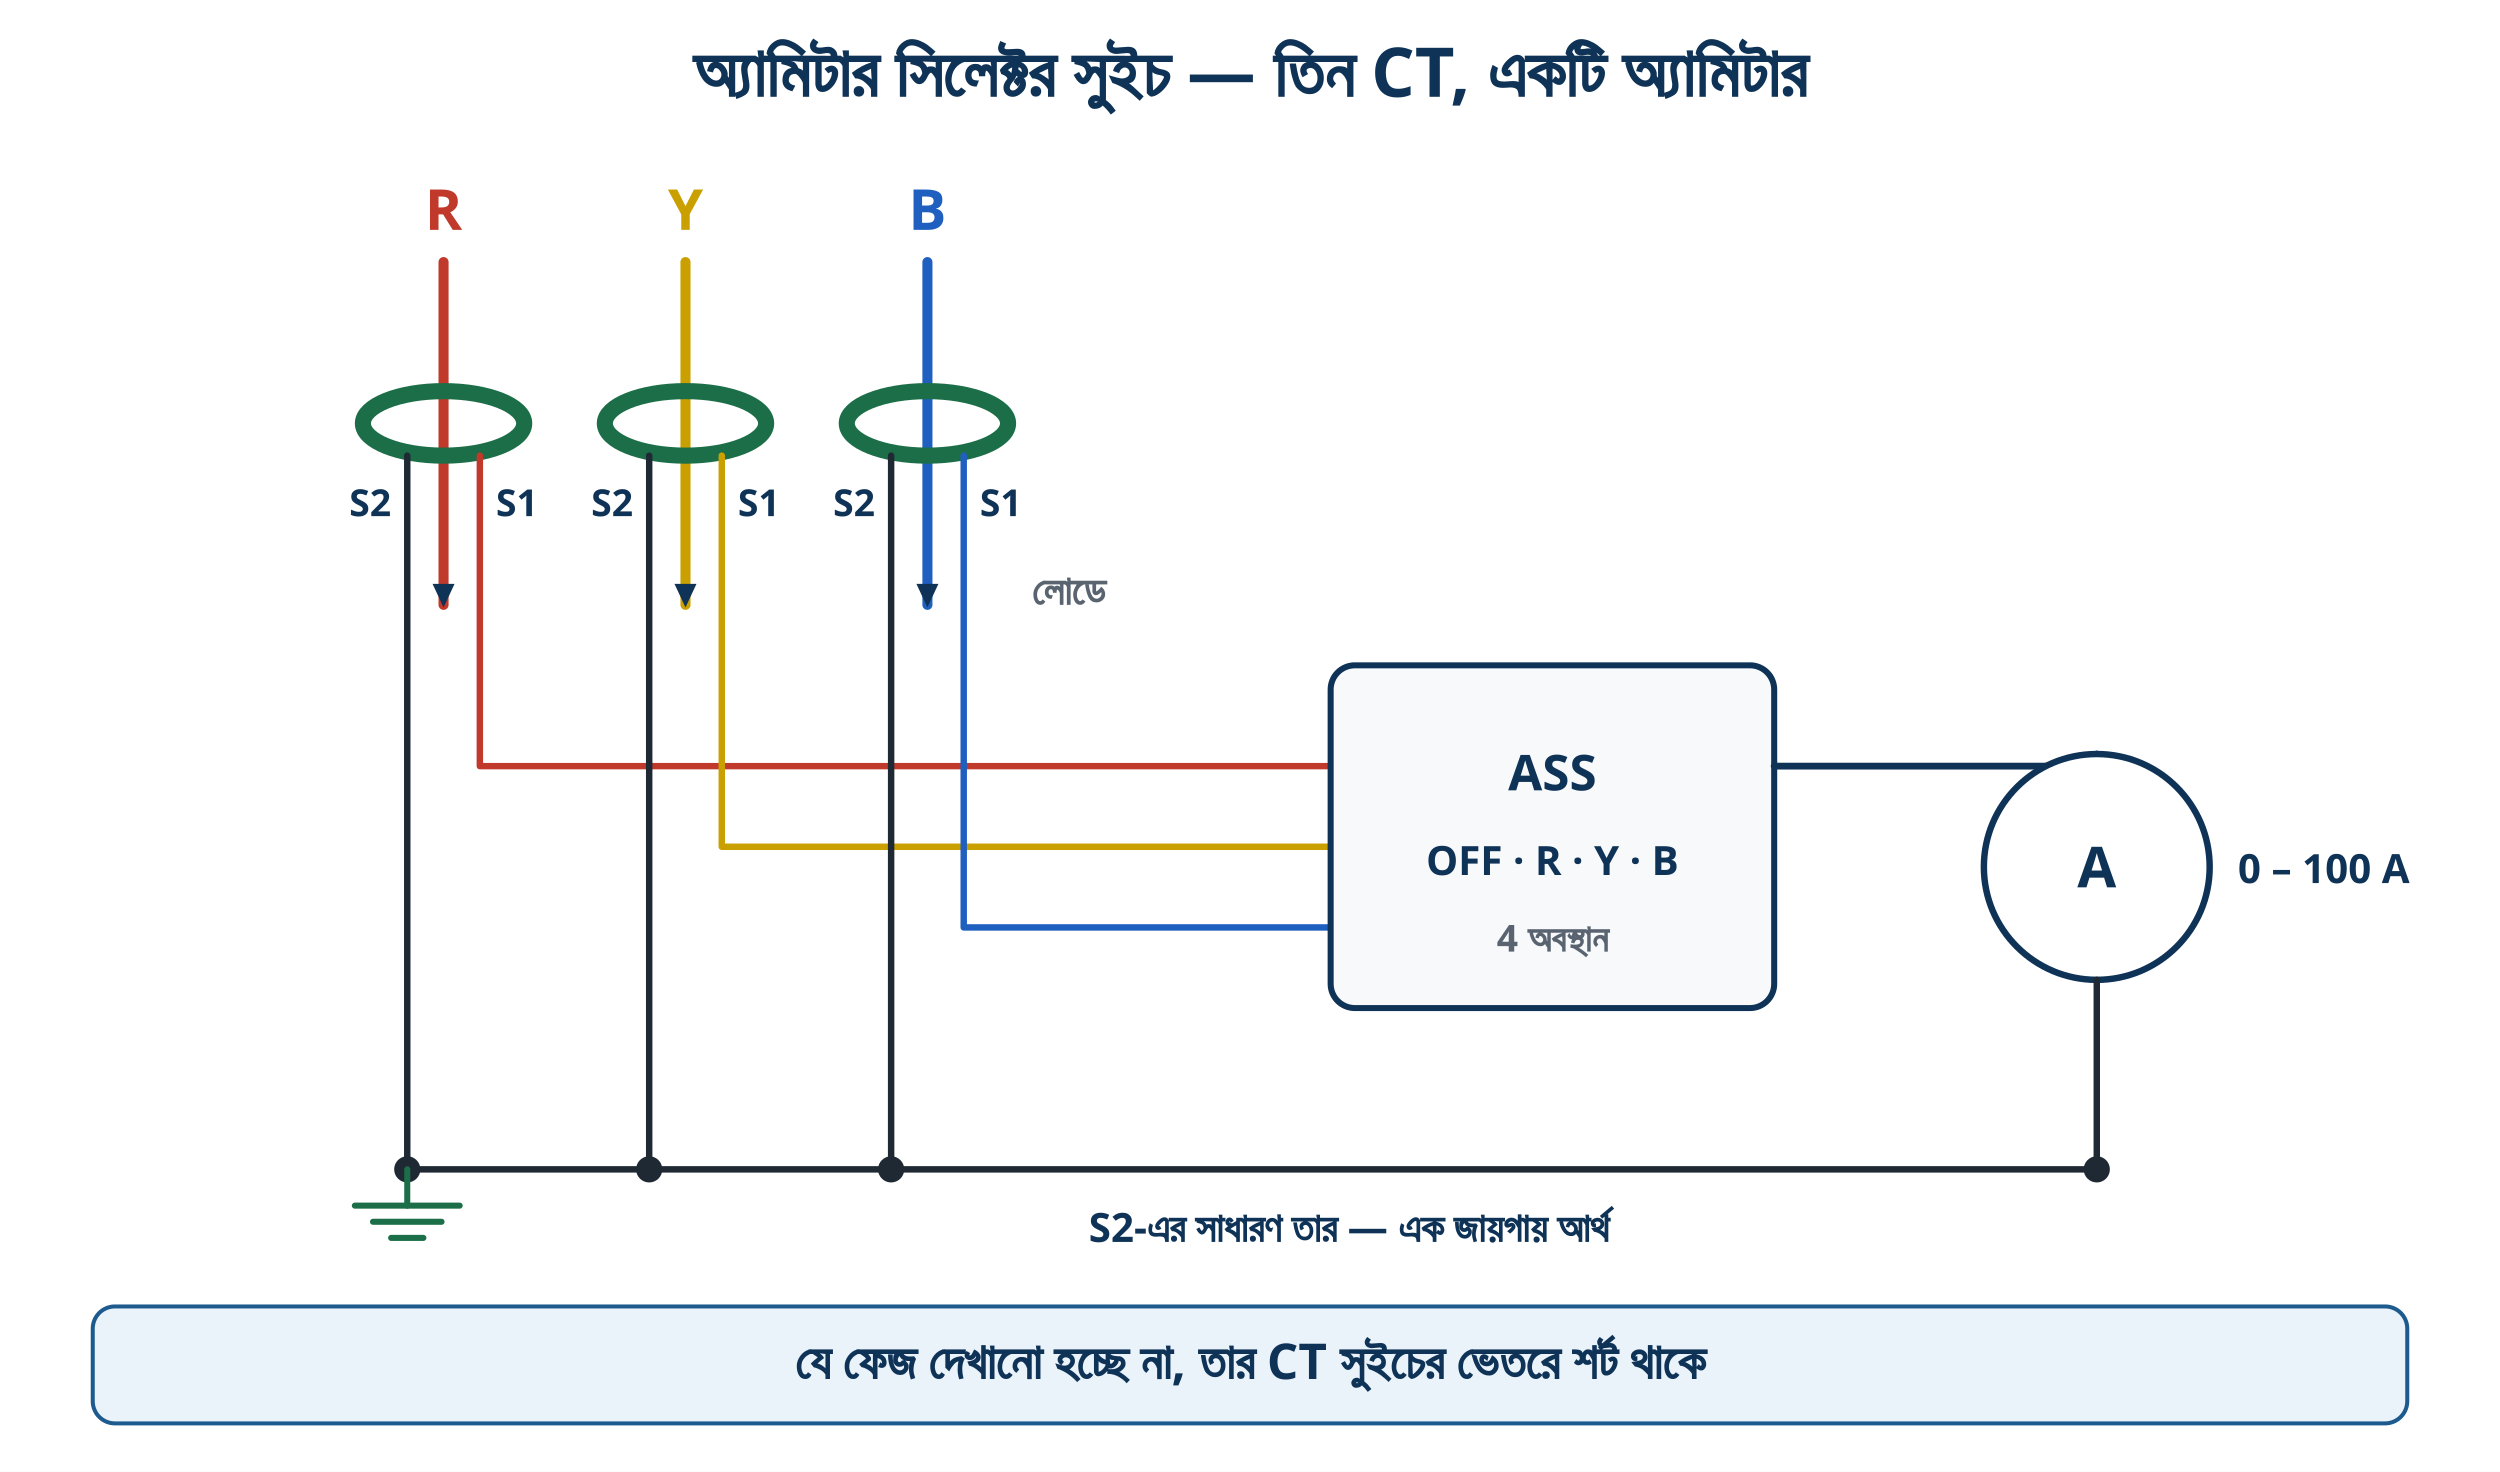
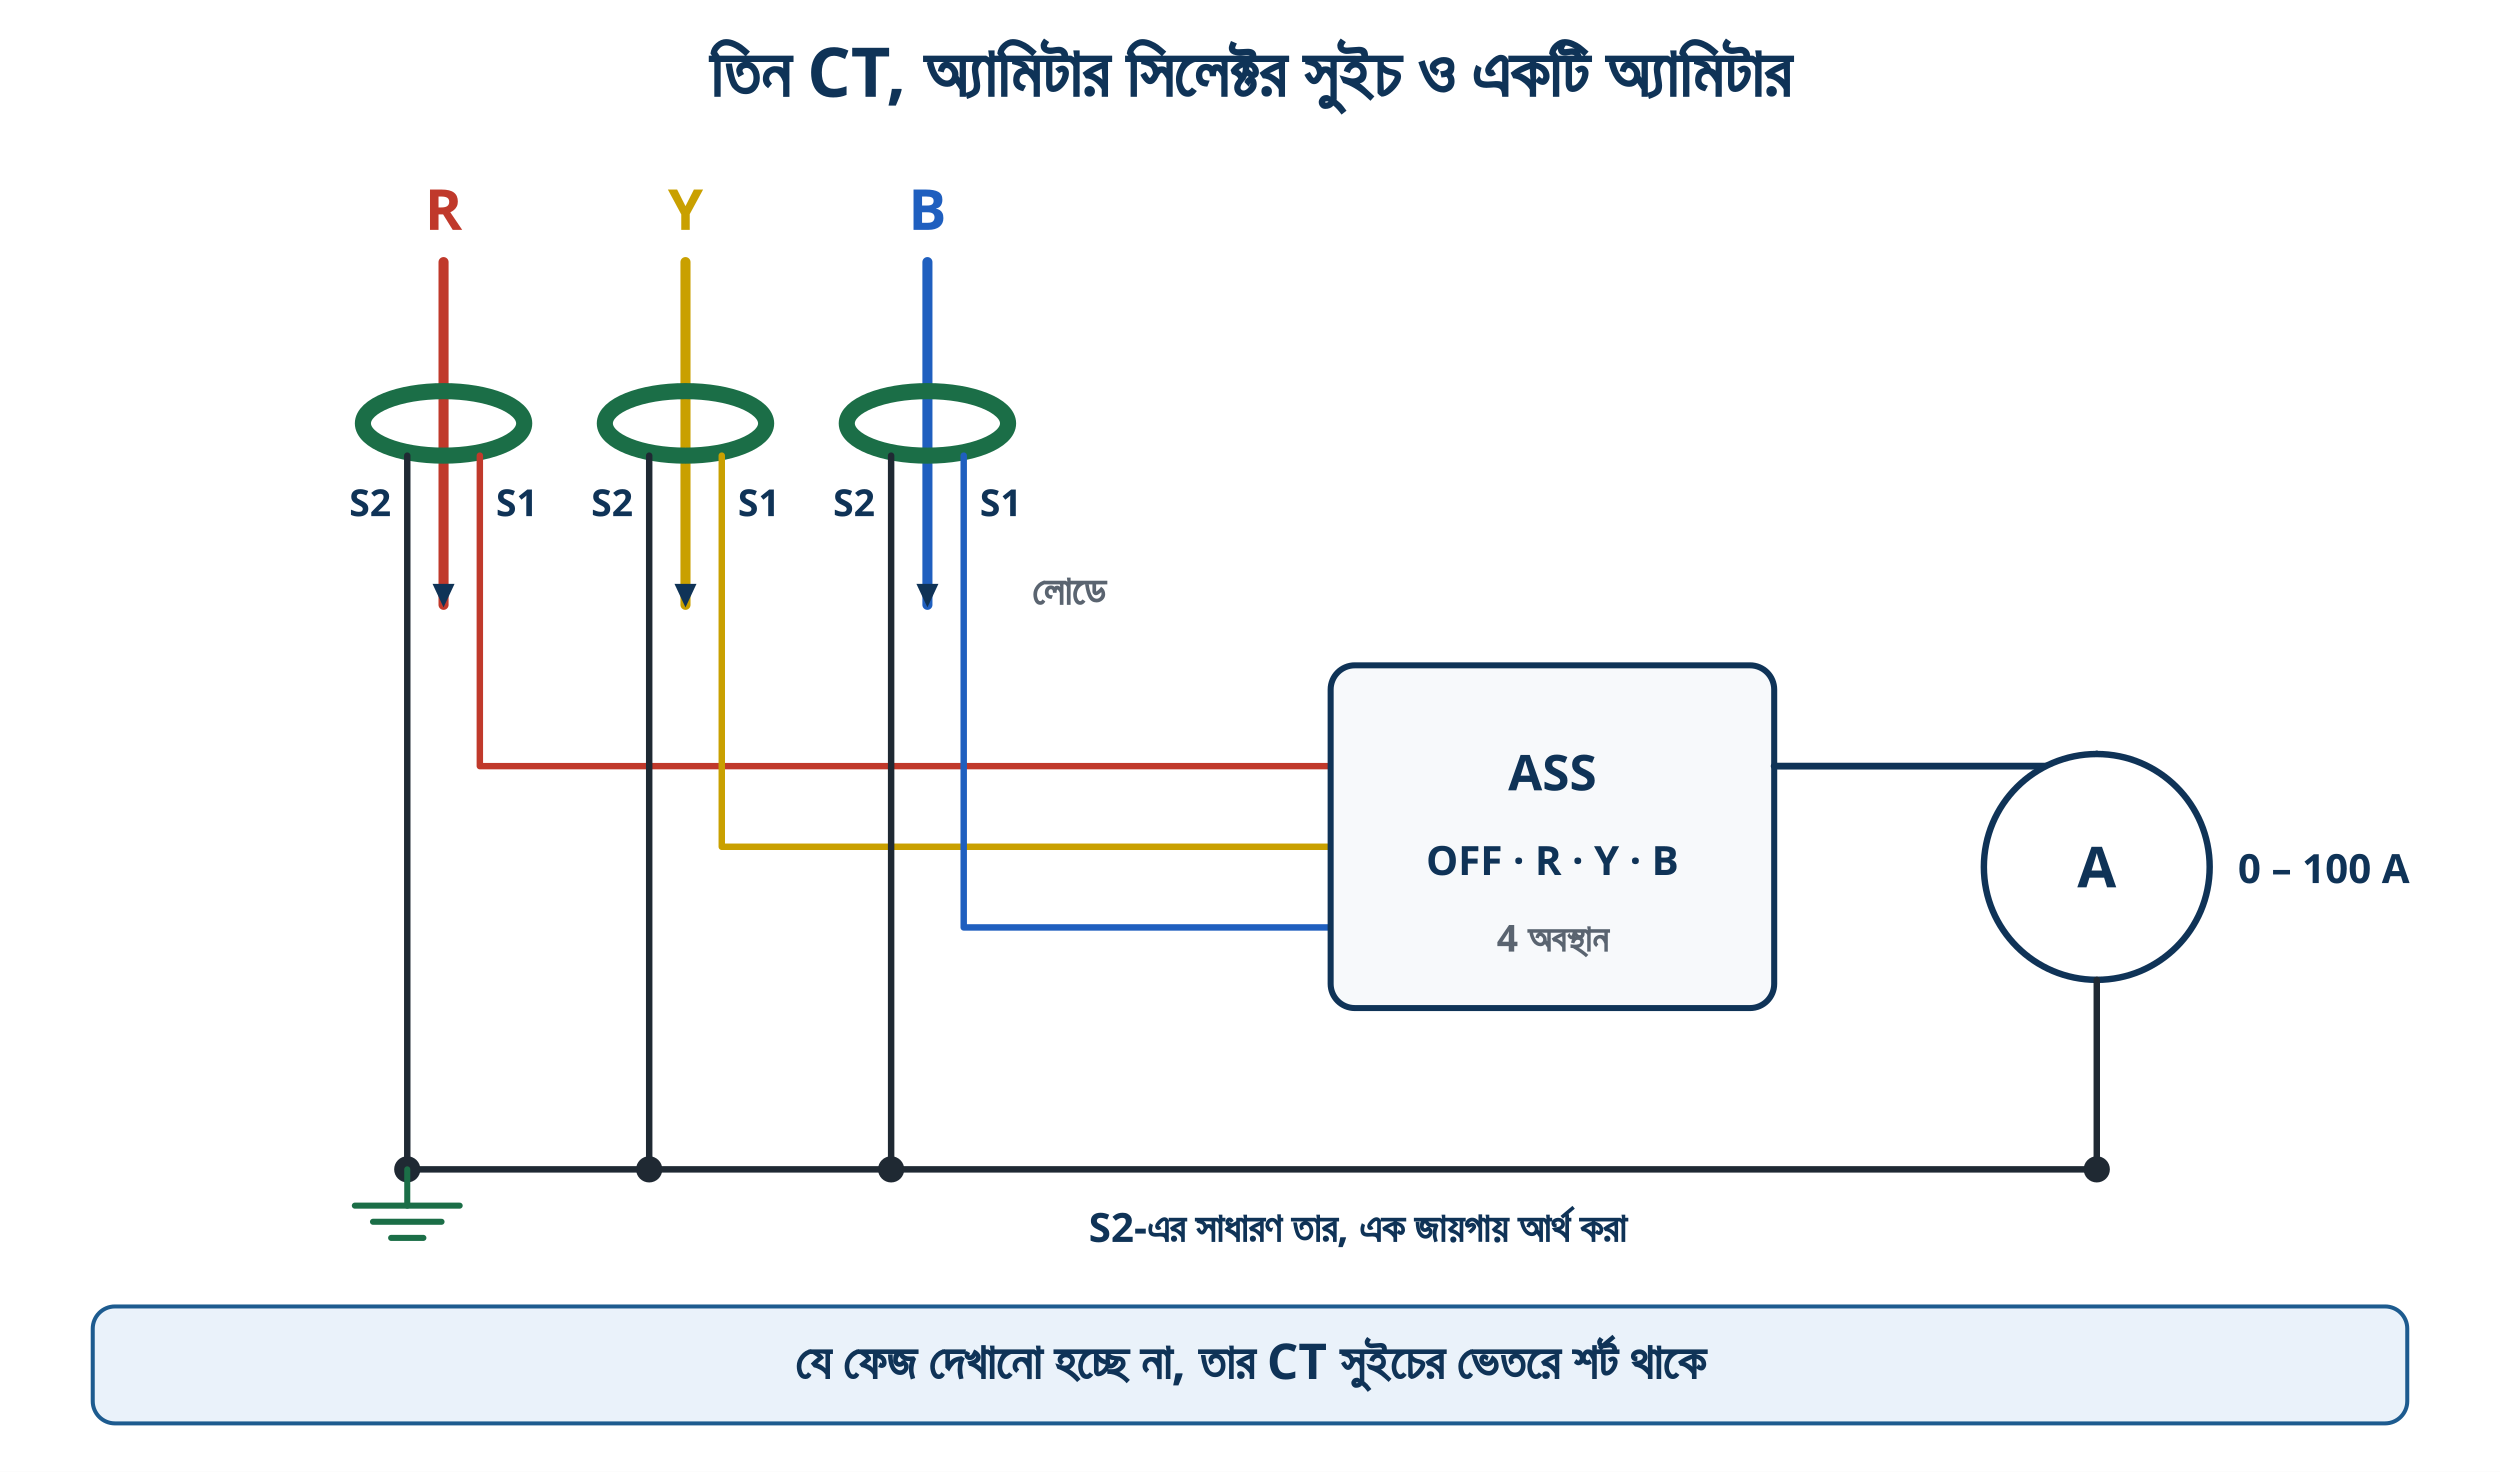
<svg xmlns="http://www.w3.org/2000/svg" width="1240" height="730" viewBox="0 0 1240 730">
  <defs>
    <marker id="arD" viewBox="0 0 10 10" refX="8.5" refY="5" markerUnits="userSpaceOnUse" markerWidth="13" markerHeight="13" orient="auto-start-reverse">
      <path d="M 0.5 0.8 L 9.5 5 L 0.5 9.2 z" fill="#0F3357" />
    </marker>
  </defs>
  <rect width="1240" height="730" fill="#FFFFFF" />
-   <text x="620.0" y="48.0" font-family="Kalpurush" font-size="34" font-weight="700" fill="#0F3357" text-anchor="middle">অ্যামিটার সিলেক্টর সুইচ — তিন CT, একটি অ্যামিটার</text>
+   <text x="620.0" y="48.0" font-family="Kalpurush" font-size="34" font-weight="700" fill="#0F3357" text-anchor="middle">তিন CT, অ্যামিটার সিলেক্টর সুইচ ও একটি অ্যামিটার</text>
  <text x="220.0" y="114.0" font-family="Kalpurush" font-size="28" font-weight="700" fill="#C0392B" text-anchor="middle">R</text>
  <path d="M 220 130 L 220 300" fill="none" stroke="#C0392B" stroke-width="5" stroke-linecap="round" stroke-linejoin="round" marker-end="url(#arD)" />
  <ellipse cx="220.0" cy="210.0" rx="40.0" ry="16.0" fill="none" stroke="#1B6E47" stroke-width="8" />
  <path d="M 238 226 L 238 380 L 660 380" fill="none" stroke="#C0392B" stroke-width="3.2" stroke-linecap="round" stroke-linejoin="round" />
  <path d="M 202 226 L 202 580" fill="none" stroke="#1F2933" stroke-width="3.2" stroke-linecap="round" stroke-linejoin="round" />
  <circle cx="202.0" cy="580.0" r="6.5" fill="#1F2933" stroke="none" stroke-width="2" />
  <text x="246.0" y="256.0" font-family="Kalpurush" font-size="18.5" font-weight="700" fill="#0F3357" text-anchor="start">S1</text>
  <text x="194.0" y="256.0" font-family="Kalpurush" font-size="18.5" font-weight="700" fill="#0F3357" text-anchor="end">S2</text>
  <text x="340.0" y="114.0" font-family="Kalpurush" font-size="28" font-weight="700" fill="#C9A000" text-anchor="middle">Y</text>
  <path d="M 340 130 L 340 300" fill="none" stroke="#C9A000" stroke-width="5" stroke-linecap="round" stroke-linejoin="round" marker-end="url(#arD)" />
  <ellipse cx="340.0" cy="210.0" rx="40.0" ry="16.0" fill="none" stroke="#1B6E47" stroke-width="8" />
  <path d="M 358 226 L 358 420 L 660 420" fill="none" stroke="#C9A000" stroke-width="3.2" stroke-linecap="round" stroke-linejoin="round" />
  <path d="M 322 226 L 322 580" fill="none" stroke="#1F2933" stroke-width="3.2" stroke-linecap="round" stroke-linejoin="round" />
  <circle cx="322.0" cy="580.0" r="6.5" fill="#1F2933" stroke="none" stroke-width="2" />
  <text x="366.0" y="256.0" font-family="Kalpurush" font-size="18.5" font-weight="700" fill="#0F3357" text-anchor="start">S1</text>
  <text x="314.0" y="256.0" font-family="Kalpurush" font-size="18.5" font-weight="700" fill="#0F3357" text-anchor="end">S2</text>
  <text x="460.0" y="114.0" font-family="Kalpurush" font-size="28" font-weight="700" fill="#1F5FBF" text-anchor="middle">B</text>
  <path d="M 460 130 L 460 300" fill="none" stroke="#1F5FBF" stroke-width="5" stroke-linecap="round" stroke-linejoin="round" marker-end="url(#arD)" />
  <ellipse cx="460.0" cy="210.0" rx="40.0" ry="16.0" fill="none" stroke="#1B6E47" stroke-width="8" />
  <path d="M 478 226 L 478 460 L 660 460" fill="none" stroke="#1F5FBF" stroke-width="3.2" stroke-linecap="round" stroke-linejoin="round" />
  <path d="M 442 226 L 442 580" fill="none" stroke="#1F2933" stroke-width="3.2" stroke-linecap="round" stroke-linejoin="round" />
  <circle cx="442.0" cy="580.0" r="6.5" fill="#1F2933" stroke="none" stroke-width="2" />
  <text x="486.0" y="256.0" font-family="Kalpurush" font-size="18.5" font-weight="700" fill="#0F3357" text-anchor="start">S1</text>
  <text x="434.0" y="256.0" font-family="Kalpurush" font-size="18.5" font-weight="700" fill="#0F3357" text-anchor="end">S2</text>
  <text x="530.0" y="300.0" font-family="Kalpurush" font-size="20" font-weight="700" fill="#5A6470" text-anchor="middle">লোডে</text>
  <rect x="660.0" y="330.0" width="220.0" height="170.0" rx="12" fill="#F7F9FB" stroke="#0F3357" stroke-width="3" />
  <text x="770.0" y="392.0" font-family="Kalpurush" font-size="24.5" font-weight="700" fill="#0F3357" text-anchor="middle">ASS</text>
  <text x="770.0" y="434.0" font-family="Kalpurush" font-size="20" font-weight="700" fill="#0F3357" text-anchor="middle">OFF · R · Y · B</text>
  <text x="770.0" y="472.0" font-family="Kalpurush" font-size="18.5" font-weight="700" fill="#5A6470" text-anchor="middle">4 অবস্থান</text>
  <path d="M 880 380 L 1040 380 L 1040 374" fill="none" stroke="#0F3357" stroke-width="3.4" stroke-linecap="round" stroke-linejoin="round" />
  <circle cx="1040.0" cy="430.0" r="56.0" fill="#FFFFFF" stroke="#0F3357" stroke-width="3.2" />
  <text x="1040.0" y="440.1" font-family="Kalpurush" font-size="28" font-weight="700" fill="#0F3357" text-anchor="middle">A</text>
  <path d="M 1040 486 L 1040 580 L 202 580" fill="none" stroke="#1F2933" stroke-width="3.2" stroke-linecap="round" stroke-linejoin="round" />
  <circle cx="1040.0" cy="580.0" r="6.5" fill="#1F2933" stroke="none" stroke-width="2" />
  <text x="1110.0" y="438.0" font-family="Kalpurush" font-size="20" font-weight="700" fill="#0F3357" text-anchor="start">0 – 100 A</text>
  <path d="M 202 580 L 202 598" fill="none" stroke="#1B6E47" stroke-width="3" stroke-linecap="round" stroke-linejoin="round" />
  <path d="M 176 598 L 228 598" fill="none" stroke="#1B6E47" stroke-width="3" stroke-linecap="round" stroke-linejoin="round" />
  <path d="M 185 606 L 219 606" fill="none" stroke="#1B6E47" stroke-width="3" stroke-linecap="round" stroke-linejoin="round" />
  <path d="M 194 614 L 210 614" fill="none" stroke="#1B6E47" stroke-width="3" stroke-linecap="round" stroke-linejoin="round" />
-   <text x="540.0" y="616.0" font-family="Kalpurush" font-size="20" font-weight="700" fill="#0F3357" text-anchor="start">S2-এর সাধারণ তার — এক জায়গায় আর্থ</text>
+   <text x="540.0" y="616.0" font-family="Kalpurush" font-size="20" font-weight="700" fill="#0F3357" text-anchor="start">S2-এর সাধারণ তার, এক জায়গায় আর্থ করা</text>
  <rect x="46.0" y="648.0" width="1148.0" height="58.0" rx="11" fill="#EAF2FA" stroke="#1D5B8F" stroke-width="2" />
  <text x="620.0" y="684.0" font-family="Kalpurush" font-size="24.5" font-weight="700" fill="#0F3357" text-anchor="middle">যে ফেজ দেখানো হচ্ছে না, তার CT সুইচের ভেতরে শর্ট থাকে</text>
</svg>
